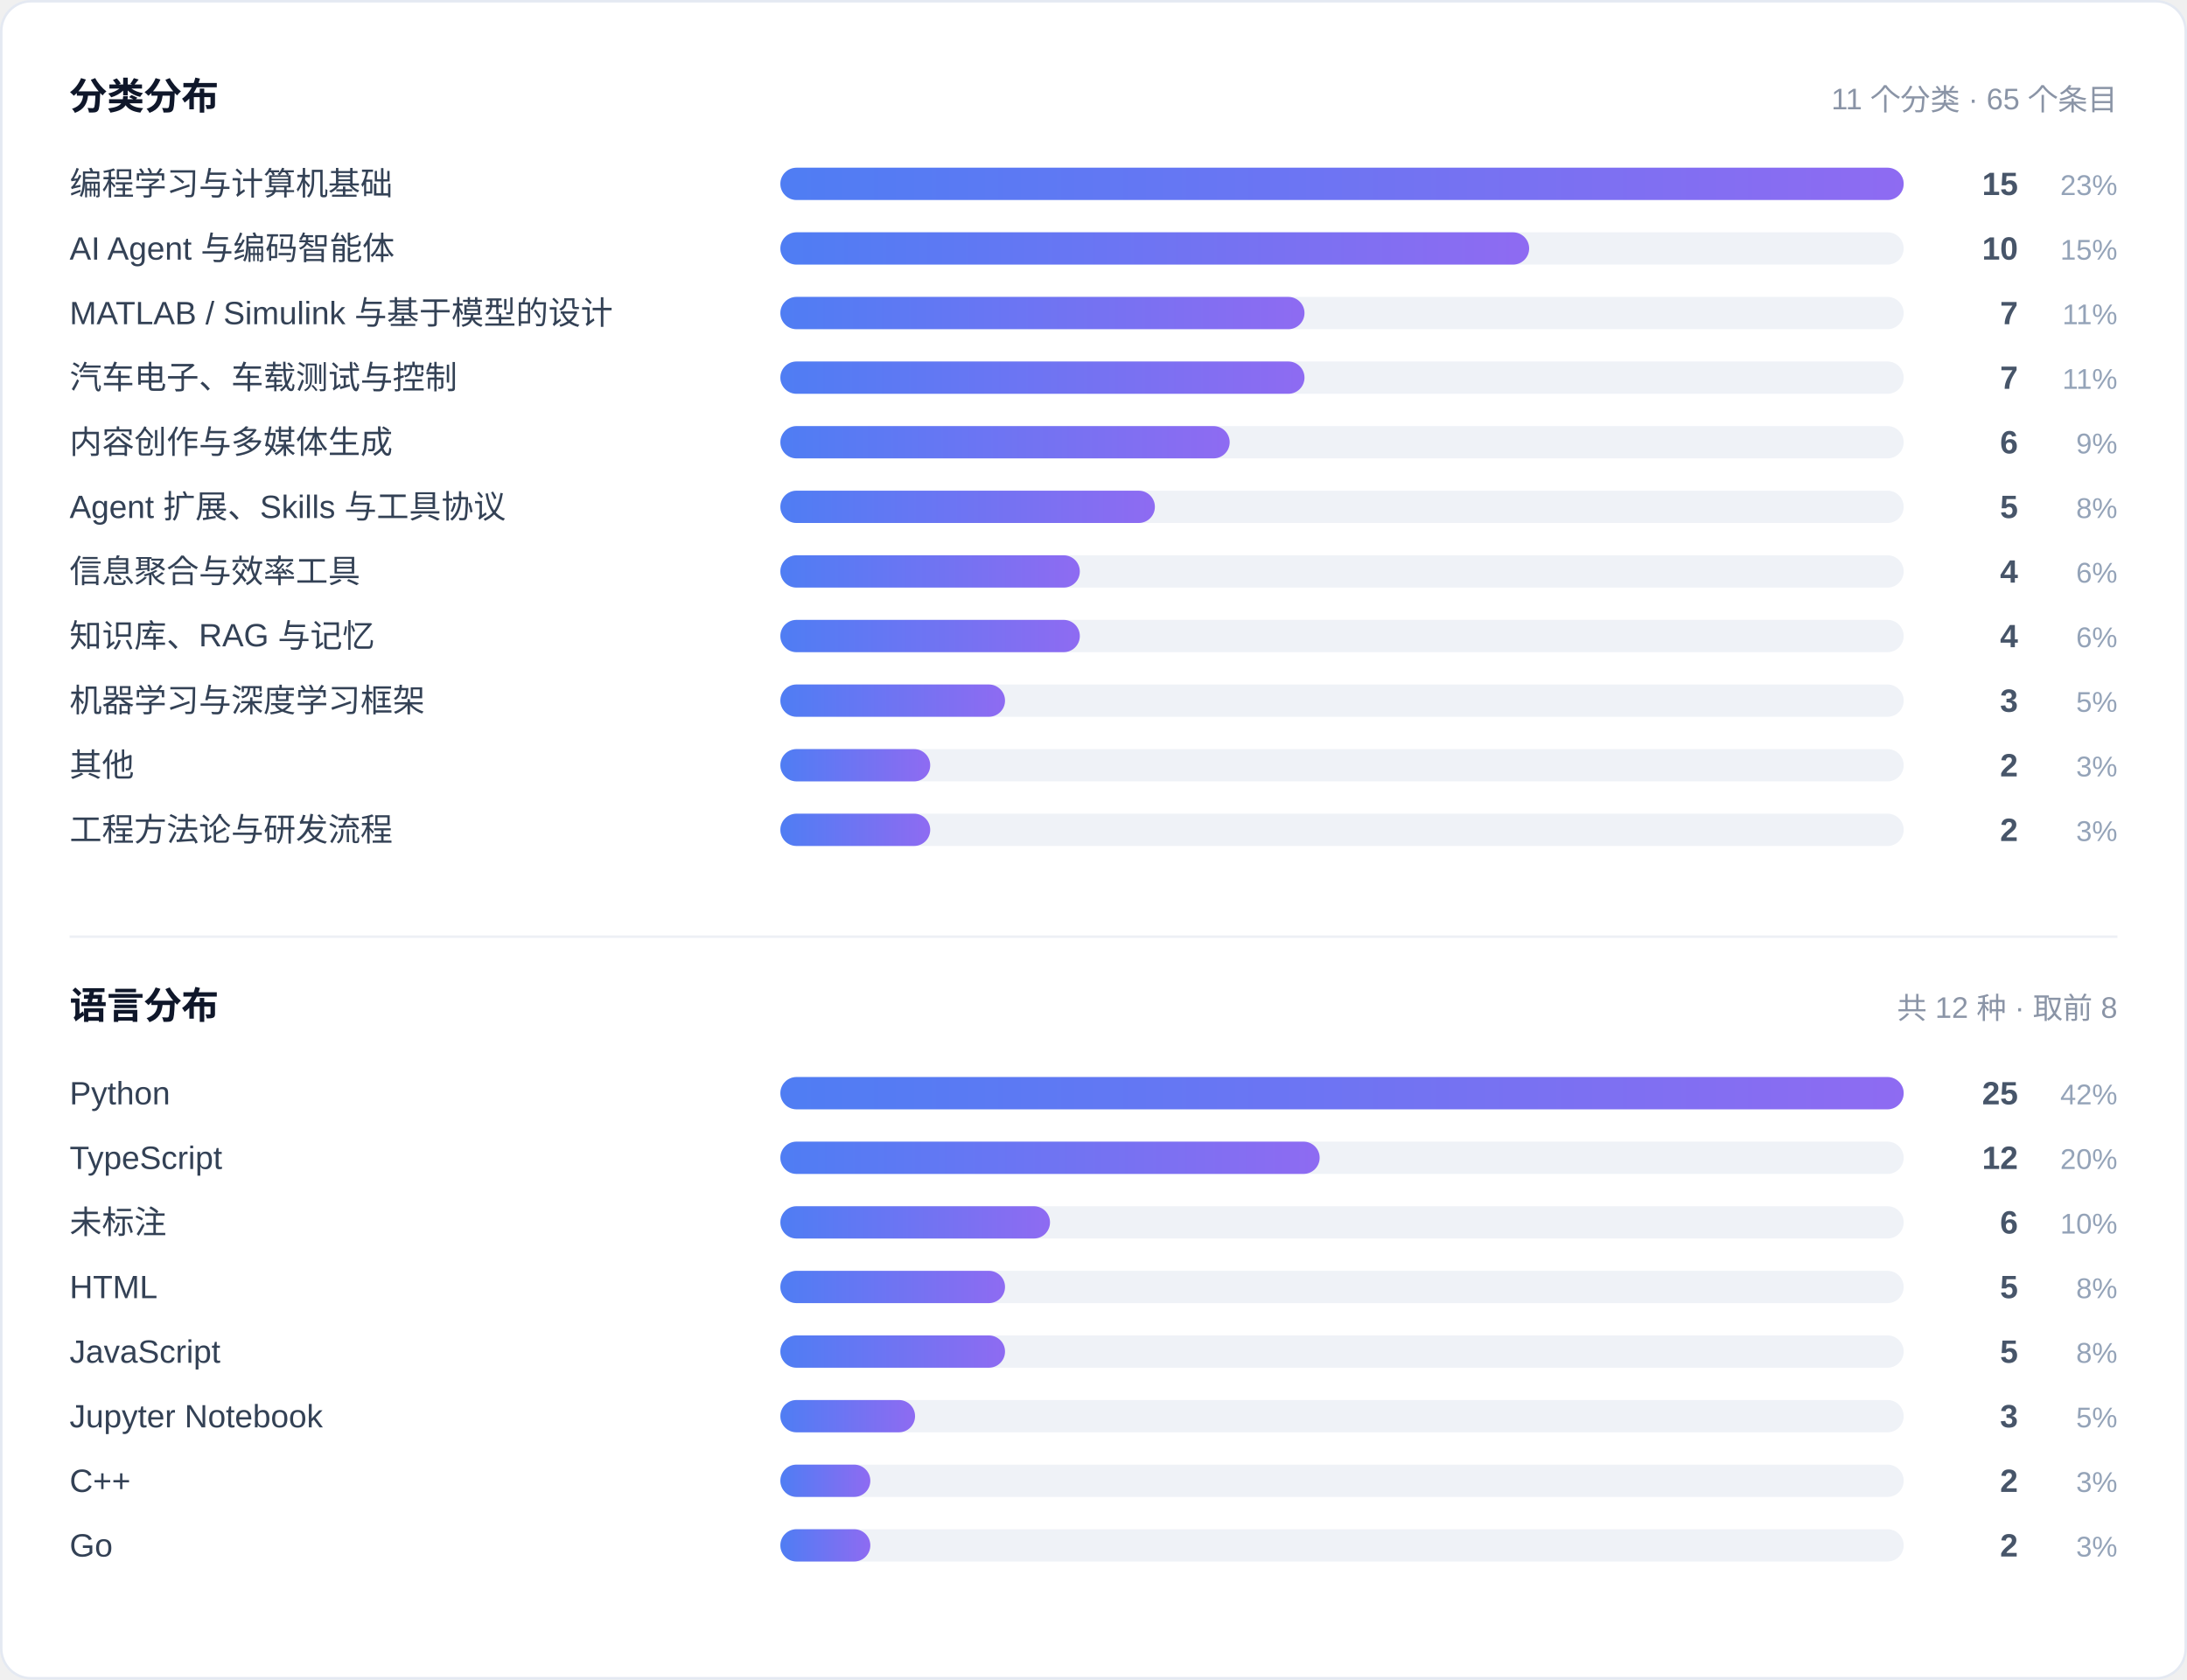
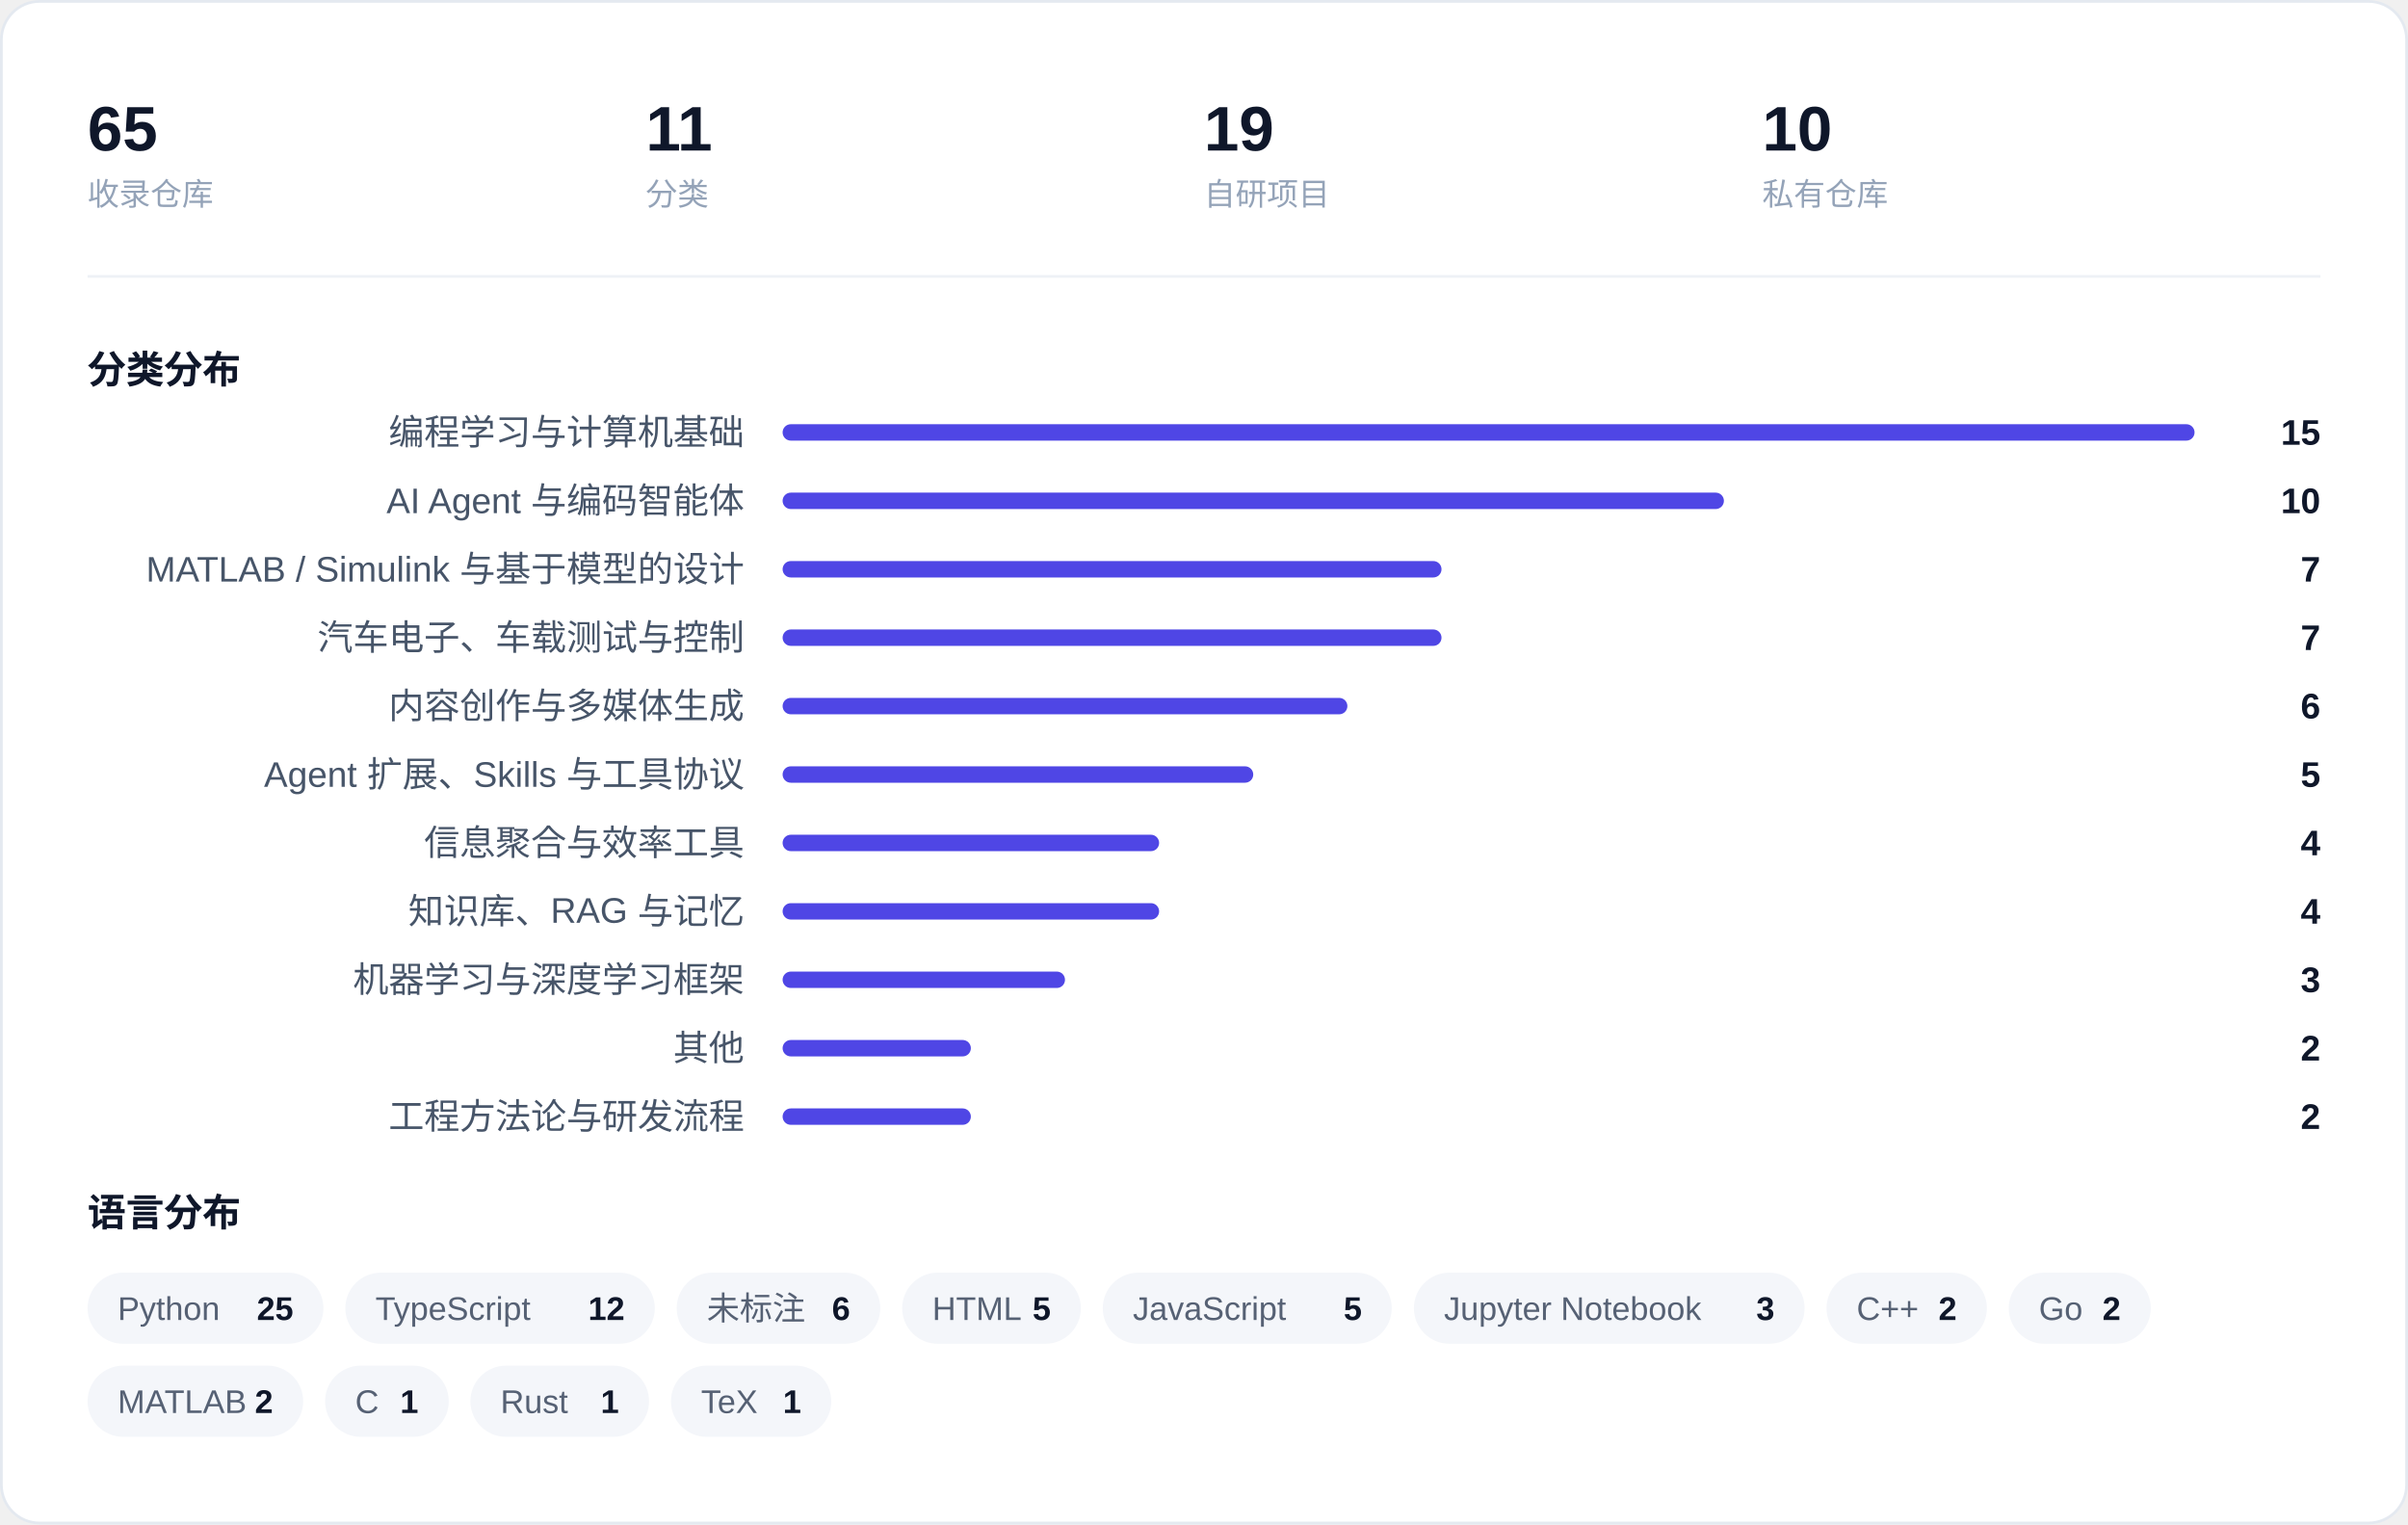
- <svg xmlns="http://www.w3.org/2000/svg" width="880" height="676" viewBox="0 0 880 676" role="img" aria-label="分类分布 与 语言分布">
-   <defs>
-     <linearGradient id="bar" x1="0" y1="0" x2="1" y2="0">
-       <stop offset="0%" stop-color="#4F7DF3" />
-       <stop offset="100%" stop-color="#8E6BF2" />
-     </linearGradient>
-   </defs>
-   <rect x="0.5" y="0.5" width="879" height="675" rx="12" fill="#FFFFFF" stroke="#E4E9F2" />
-   <text x="28" y="44" font-family="-apple-system, BlinkMacSystemFont, 'Segoe UI', 'PingFang SC', 'Hiragino Sans GB', 'Microsoft YaHei', 'Helvetica Neue', Arial, sans-serif" font-size="15" font-weight="600" fill="#0F172A">分类分布</text>
-   <text x="852" y="44" text-anchor="end" font-family="-apple-system, BlinkMacSystemFont, 'Segoe UI', 'PingFang SC', 'Hiragino Sans GB', 'Microsoft YaHei', 'Helvetica Neue', Arial, sans-serif" font-size="12" fill="#8A94A6">11 个分类 · 65 个条目</text>
-   <text x="28" y="78.5" font-family="-apple-system, BlinkMacSystemFont, 'Segoe UI', 'PingFang SC', 'Hiragino Sans GB', 'Microsoft YaHei', 'Helvetica Neue', Arial, sans-serif" font-size="13" fill="#334155">编程学习与计算机基础</text>
-   <rect x="314" y="67.5" width="452" height="13" rx="6.5" fill="#EFF2F7" />
-   <rect x="314" y="67.5" width="452.0" height="13" rx="6.5" fill="url(#bar)" />
-   <text x="812" y="78.5" text-anchor="end" font-family="-apple-system, BlinkMacSystemFont, 'Segoe UI', 'PingFang SC', 'Hiragino Sans GB', 'Microsoft YaHei', 'Helvetica Neue', Arial, sans-serif" font-size="13" font-weight="600" fill="#475569">15</text>
-   <text x="852" y="78.5" text-anchor="end" font-family="-apple-system, BlinkMacSystemFont, 'Segoe UI', 'PingFang SC', 'Hiragino Sans GB', 'Microsoft YaHei', 'Helvetica Neue', Arial, sans-serif" font-size="11.5" fill="#94A3B8">23%</text>
-   <text x="28" y="104.5" font-family="-apple-system, BlinkMacSystemFont, 'Segoe UI', 'PingFang SC', 'Hiragino Sans GB', 'Microsoft YaHei', 'Helvetica Neue', Arial, sans-serif" font-size="13" fill="#334155">AI Agent 与编码智能体</text>
-   <rect x="314" y="93.5" width="452" height="13" rx="6.5" fill="#EFF2F7" />
-   <rect x="314" y="93.5" width="301.3" height="13" rx="6.5" fill="url(#bar)" />
-   <text x="812" y="104.5" text-anchor="end" font-family="-apple-system, BlinkMacSystemFont, 'Segoe UI', 'PingFang SC', 'Hiragino Sans GB', 'Microsoft YaHei', 'Helvetica Neue', Arial, sans-serif" font-size="13" font-weight="600" fill="#475569">10</text>
-   <text x="852" y="104.5" text-anchor="end" font-family="-apple-system, BlinkMacSystemFont, 'Segoe UI', 'PingFang SC', 'Hiragino Sans GB', 'Microsoft YaHei', 'Helvetica Neue', Arial, sans-serif" font-size="11.5" fill="#94A3B8">15%</text>
-   <text x="28" y="130.5" font-family="-apple-system, BlinkMacSystemFont, 'Segoe UI', 'PingFang SC', 'Hiragino Sans GB', 'Microsoft YaHei', 'Helvetica Neue', Arial, sans-serif" font-size="13" fill="#334155">MATLAB / Simulink 与基于模型的设计</text>
-   <rect x="314" y="119.5" width="452" height="13" rx="6.5" fill="#EFF2F7" />
-   <rect x="314" y="119.5" width="210.9" height="13" rx="6.5" fill="url(#bar)" />
-   <text x="812" y="130.5" text-anchor="end" font-family="-apple-system, BlinkMacSystemFont, 'Segoe UI', 'PingFang SC', 'Hiragino Sans GB', 'Microsoft YaHei', 'Helvetica Neue', Arial, sans-serif" font-size="13" font-weight="600" fill="#475569">7</text>
-   <text x="852" y="130.5" text-anchor="end" font-family="-apple-system, BlinkMacSystemFont, 'Segoe UI', 'PingFang SC', 'Hiragino Sans GB', 'Microsoft YaHei', 'Helvetica Neue', Arial, sans-serif" font-size="11.5" fill="#94A3B8">11%</text>
-   <text x="28" y="156.5" font-family="-apple-system, BlinkMacSystemFont, 'Segoe UI', 'PingFang SC', 'Hiragino Sans GB', 'Microsoft YaHei', 'Helvetica Neue', Arial, sans-serif" font-size="13" fill="#334155">汽车电子、车载测试与控制</text>
-   <rect x="314" y="145.5" width="452" height="13" rx="6.5" fill="#EFF2F7" />
-   <rect x="314" y="145.5" width="210.9" height="13" rx="6.5" fill="url(#bar)" />
-   <text x="812" y="156.5" text-anchor="end" font-family="-apple-system, BlinkMacSystemFont, 'Segoe UI', 'PingFang SC', 'Hiragino Sans GB', 'Microsoft YaHei', 'Helvetica Neue', Arial, sans-serif" font-size="13" font-weight="600" fill="#475569">7</text>
-   <text x="852" y="156.5" text-anchor="end" font-family="-apple-system, BlinkMacSystemFont, 'Segoe UI', 'PingFang SC', 'Hiragino Sans GB', 'Microsoft YaHei', 'Helvetica Neue', Arial, sans-serif" font-size="11.5" fill="#94A3B8">11%</text>
-   <text x="28" y="182.5" font-family="-apple-system, BlinkMacSystemFont, 'Segoe UI', 'PingFang SC', 'Hiragino Sans GB', 'Microsoft YaHei', 'Helvetica Neue', Arial, sans-serif" font-size="13" fill="#334155">内容创作与多媒体生成</text>
-   <rect x="314" y="171.5" width="452" height="13" rx="6.5" fill="#EFF2F7" />
-   <rect x="314" y="171.5" width="180.8" height="13" rx="6.5" fill="url(#bar)" />
-   <text x="812" y="182.5" text-anchor="end" font-family="-apple-system, BlinkMacSystemFont, 'Segoe UI', 'PingFang SC', 'Hiragino Sans GB', 'Microsoft YaHei', 'Helvetica Neue', Arial, sans-serif" font-size="13" font-weight="600" fill="#475569">6</text>
-   <text x="852" y="182.5" text-anchor="end" font-family="-apple-system, BlinkMacSystemFont, 'Segoe UI', 'PingFang SC', 'Hiragino Sans GB', 'Microsoft YaHei', 'Helvetica Neue', Arial, sans-serif" font-size="11.5" fill="#94A3B8">9%</text>
-   <text x="28" y="208.5" font-family="-apple-system, BlinkMacSystemFont, 'Segoe UI', 'PingFang SC', 'Hiragino Sans GB', 'Microsoft YaHei', 'Helvetica Neue', Arial, sans-serif" font-size="13" fill="#334155">Agent 扩展、Skills 与工具协议</text>
-   <rect x="314" y="197.5" width="452" height="13" rx="6.5" fill="#EFF2F7" />
-   <rect x="314" y="197.5" width="150.7" height="13" rx="6.5" fill="url(#bar)" />
-   <text x="812" y="208.5" text-anchor="end" font-family="-apple-system, BlinkMacSystemFont, 'Segoe UI', 'PingFang SC', 'Hiragino Sans GB', 'Microsoft YaHei', 'Helvetica Neue', Arial, sans-serif" font-size="13" font-weight="600" fill="#475569">5</text>
-   <text x="852" y="208.5" text-anchor="end" font-family="-apple-system, BlinkMacSystemFont, 'Segoe UI', 'PingFang SC', 'Hiragino Sans GB', 'Microsoft YaHei', 'Helvetica Neue', Arial, sans-serif" font-size="11.5" fill="#94A3B8">8%</text>
-   <text x="28" y="234.5" font-family="-apple-system, BlinkMacSystemFont, 'Segoe UI', 'PingFang SC', 'Hiragino Sans GB', 'Microsoft YaHei', 'Helvetica Neue', Arial, sans-serif" font-size="13" fill="#334155">信息聚合与效率工具</text>
-   <rect x="314" y="223.5" width="452" height="13" rx="6.5" fill="#EFF2F7" />
-   <rect x="314" y="223.5" width="120.5" height="13" rx="6.5" fill="url(#bar)" />
-   <text x="812" y="234.5" text-anchor="end" font-family="-apple-system, BlinkMacSystemFont, 'Segoe UI', 'PingFang SC', 'Hiragino Sans GB', 'Microsoft YaHei', 'Helvetica Neue', Arial, sans-serif" font-size="13" font-weight="600" fill="#475569">4</text>
-   <text x="852" y="234.5" text-anchor="end" font-family="-apple-system, BlinkMacSystemFont, 'Segoe UI', 'PingFang SC', 'Hiragino Sans GB', 'Microsoft YaHei', 'Helvetica Neue', Arial, sans-serif" font-size="11.5" fill="#94A3B8">6%</text>
-   <text x="28" y="260.5" font-family="-apple-system, BlinkMacSystemFont, 'Segoe UI', 'PingFang SC', 'Hiragino Sans GB', 'Microsoft YaHei', 'Helvetica Neue', Arial, sans-serif" font-size="13" fill="#334155">知识库、RAG 与记忆</text>
-   <rect x="314" y="249.5" width="452" height="13" rx="6.5" fill="#EFF2F7" />
-   <rect x="314" y="249.5" width="120.5" height="13" rx="6.5" fill="url(#bar)" />
-   <text x="812" y="260.5" text-anchor="end" font-family="-apple-system, BlinkMacSystemFont, 'Segoe UI', 'PingFang SC', 'Hiragino Sans GB', 'Microsoft YaHei', 'Helvetica Neue', Arial, sans-serif" font-size="13" font-weight="600" fill="#475569">4</text>
-   <text x="852" y="260.5" text-anchor="end" font-family="-apple-system, BlinkMacSystemFont, 'Segoe UI', 'PingFang SC', 'Hiragino Sans GB', 'Microsoft YaHei', 'Helvetica Neue', Arial, sans-serif" font-size="11.5" fill="#94A3B8">6%</text>
-   <text x="28" y="286.5" font-family="-apple-system, BlinkMacSystemFont, 'Segoe UI', 'PingFang SC', 'Hiragino Sans GB', 'Microsoft YaHei', 'Helvetica Neue', Arial, sans-serif" font-size="13" fill="#334155">机器学习与深度学习框架</text>
-   <rect x="314" y="275.5" width="452" height="13" rx="6.5" fill="#EFF2F7" />
-   <rect x="314" y="275.5" width="90.4" height="13" rx="6.5" fill="url(#bar)" />
-   <text x="812" y="286.5" text-anchor="end" font-family="-apple-system, BlinkMacSystemFont, 'Segoe UI', 'PingFang SC', 'Hiragino Sans GB', 'Microsoft YaHei', 'Helvetica Neue', Arial, sans-serif" font-size="13" font-weight="600" fill="#475569">3</text>
-   <text x="852" y="286.5" text-anchor="end" font-family="-apple-system, BlinkMacSystemFont, 'Segoe UI', 'PingFang SC', 'Hiragino Sans GB', 'Microsoft YaHei', 'Helvetica Neue', Arial, sans-serif" font-size="11.5" fill="#94A3B8">5%</text>
-   <text x="28" y="312.5" font-family="-apple-system, BlinkMacSystemFont, 'Segoe UI', 'PingFang SC', 'Hiragino Sans GB', 'Microsoft YaHei', 'Helvetica Neue', Arial, sans-serif" font-size="13" fill="#334155">其他</text>
-   <rect x="314" y="301.5" width="452" height="13" rx="6.5" fill="#EFF2F7" />
-   <rect x="314" y="301.5" width="60.3" height="13" rx="6.5" fill="url(#bar)" />
-   <text x="812" y="312.5" text-anchor="end" font-family="-apple-system, BlinkMacSystemFont, 'Segoe UI', 'PingFang SC', 'Hiragino Sans GB', 'Microsoft YaHei', 'Helvetica Neue', Arial, sans-serif" font-size="13" font-weight="600" fill="#475569">2</text>
-   <text x="852" y="312.5" text-anchor="end" font-family="-apple-system, BlinkMacSystemFont, 'Segoe UI', 'PingFang SC', 'Hiragino Sans GB', 'Microsoft YaHei', 'Helvetica Neue', Arial, sans-serif" font-size="11.5" fill="#94A3B8">3%</text>
-   <text x="28" y="338.5" font-family="-apple-system, BlinkMacSystemFont, 'Segoe UI', 'PingFang SC', 'Hiragino Sans GB', 'Microsoft YaHei', 'Helvetica Neue', Arial, sans-serif" font-size="13" fill="#334155">工程方法论与研发流程</text>
-   <rect x="314" y="327.5" width="452" height="13" rx="6.5" fill="#EFF2F7" />
-   <rect x="314" y="327.5" width="60.3" height="13" rx="6.5" fill="url(#bar)" />
-   <text x="812" y="338.5" text-anchor="end" font-family="-apple-system, BlinkMacSystemFont, 'Segoe UI', 'PingFang SC', 'Hiragino Sans GB', 'Microsoft YaHei', 'Helvetica Neue', Arial, sans-serif" font-size="13" font-weight="600" fill="#475569">2</text>
-   <text x="852" y="338.5" text-anchor="end" font-family="-apple-system, BlinkMacSystemFont, 'Segoe UI', 'PingFang SC', 'Hiragino Sans GB', 'Microsoft YaHei', 'Helvetica Neue', Arial, sans-serif" font-size="11.5" fill="#94A3B8">3%</text>
-   <line x1="28" y1="377.0" x2="852" y2="377.0" stroke="#EDF0F5" />
-   <text x="28" y="410" font-family="-apple-system, BlinkMacSystemFont, 'Segoe UI', 'PingFang SC', 'Hiragino Sans GB', 'Microsoft YaHei', 'Helvetica Neue', Arial, sans-serif" font-size="15" font-weight="600" fill="#0F172A">语言分布</text>
-   <text x="852" y="410" text-anchor="end" font-family="-apple-system, BlinkMacSystemFont, 'Segoe UI', 'PingFang SC', 'Hiragino Sans GB', 'Microsoft YaHei', 'Helvetica Neue', Arial, sans-serif" font-size="12" fill="#8A94A6">共 12 种 · 取前 8</text>
-   <text x="28" y="444.5" font-family="-apple-system, BlinkMacSystemFont, 'Segoe UI', 'PingFang SC', 'Hiragino Sans GB', 'Microsoft YaHei', 'Helvetica Neue', Arial, sans-serif" font-size="13" fill="#334155">Python</text>
-   <rect x="314" y="433.5" width="452" height="13" rx="6.5" fill="#EFF2F7" />
-   <rect x="314" y="433.5" width="452.0" height="13" rx="6.5" fill="url(#bar)" />
-   <text x="812" y="444.5" text-anchor="end" font-family="-apple-system, BlinkMacSystemFont, 'Segoe UI', 'PingFang SC', 'Hiragino Sans GB', 'Microsoft YaHei', 'Helvetica Neue', Arial, sans-serif" font-size="13" font-weight="600" fill="#475569">25</text>
-   <text x="852" y="444.5" text-anchor="end" font-family="-apple-system, BlinkMacSystemFont, 'Segoe UI', 'PingFang SC', 'Hiragino Sans GB', 'Microsoft YaHei', 'Helvetica Neue', Arial, sans-serif" font-size="11.5" fill="#94A3B8">42%</text>
-   <text x="28" y="470.5" font-family="-apple-system, BlinkMacSystemFont, 'Segoe UI', 'PingFang SC', 'Hiragino Sans GB', 'Microsoft YaHei', 'Helvetica Neue', Arial, sans-serif" font-size="13" fill="#334155">TypeScript</text>
-   <rect x="314" y="459.5" width="452" height="13" rx="6.5" fill="#EFF2F7" />
-   <rect x="314" y="459.5" width="217.0" height="13" rx="6.5" fill="url(#bar)" />
-   <text x="812" y="470.5" text-anchor="end" font-family="-apple-system, BlinkMacSystemFont, 'Segoe UI', 'PingFang SC', 'Hiragino Sans GB', 'Microsoft YaHei', 'Helvetica Neue', Arial, sans-serif" font-size="13" font-weight="600" fill="#475569">12</text>
-   <text x="852" y="470.5" text-anchor="end" font-family="-apple-system, BlinkMacSystemFont, 'Segoe UI', 'PingFang SC', 'Hiragino Sans GB', 'Microsoft YaHei', 'Helvetica Neue', Arial, sans-serif" font-size="11.5" fill="#94A3B8">20%</text>
-   <text x="28" y="496.5" font-family="-apple-system, BlinkMacSystemFont, 'Segoe UI', 'PingFang SC', 'Hiragino Sans GB', 'Microsoft YaHei', 'Helvetica Neue', Arial, sans-serif" font-size="13" fill="#334155">未标注</text>
-   <rect x="314" y="485.5" width="452" height="13" rx="6.5" fill="#EFF2F7" />
-   <rect x="314" y="485.5" width="108.5" height="13" rx="6.5" fill="url(#bar)" />
-   <text x="812" y="496.5" text-anchor="end" font-family="-apple-system, BlinkMacSystemFont, 'Segoe UI', 'PingFang SC', 'Hiragino Sans GB', 'Microsoft YaHei', 'Helvetica Neue', Arial, sans-serif" font-size="13" font-weight="600" fill="#475569">6</text>
-   <text x="852" y="496.5" text-anchor="end" font-family="-apple-system, BlinkMacSystemFont, 'Segoe UI', 'PingFang SC', 'Hiragino Sans GB', 'Microsoft YaHei', 'Helvetica Neue', Arial, sans-serif" font-size="11.5" fill="#94A3B8">10%</text>
-   <text x="28" y="522.5" font-family="-apple-system, BlinkMacSystemFont, 'Segoe UI', 'PingFang SC', 'Hiragino Sans GB', 'Microsoft YaHei', 'Helvetica Neue', Arial, sans-serif" font-size="13" fill="#334155">HTML</text>
-   <rect x="314" y="511.5" width="452" height="13" rx="6.5" fill="#EFF2F7" />
-   <rect x="314" y="511.5" width="90.4" height="13" rx="6.5" fill="url(#bar)" />
-   <text x="812" y="522.5" text-anchor="end" font-family="-apple-system, BlinkMacSystemFont, 'Segoe UI', 'PingFang SC', 'Hiragino Sans GB', 'Microsoft YaHei', 'Helvetica Neue', Arial, sans-serif" font-size="13" font-weight="600" fill="#475569">5</text>
-   <text x="852" y="522.5" text-anchor="end" font-family="-apple-system, BlinkMacSystemFont, 'Segoe UI', 'PingFang SC', 'Hiragino Sans GB', 'Microsoft YaHei', 'Helvetica Neue', Arial, sans-serif" font-size="11.5" fill="#94A3B8">8%</text>
-   <text x="28" y="548.5" font-family="-apple-system, BlinkMacSystemFont, 'Segoe UI', 'PingFang SC', 'Hiragino Sans GB', 'Microsoft YaHei', 'Helvetica Neue', Arial, sans-serif" font-size="13" fill="#334155">JavaScript</text>
-   <rect x="314" y="537.5" width="452" height="13" rx="6.5" fill="#EFF2F7" />
-   <rect x="314" y="537.5" width="90.4" height="13" rx="6.5" fill="url(#bar)" />
-   <text x="812" y="548.5" text-anchor="end" font-family="-apple-system, BlinkMacSystemFont, 'Segoe UI', 'PingFang SC', 'Hiragino Sans GB', 'Microsoft YaHei', 'Helvetica Neue', Arial, sans-serif" font-size="13" font-weight="600" fill="#475569">5</text>
-   <text x="852" y="548.5" text-anchor="end" font-family="-apple-system, BlinkMacSystemFont, 'Segoe UI', 'PingFang SC', 'Hiragino Sans GB', 'Microsoft YaHei', 'Helvetica Neue', Arial, sans-serif" font-size="11.5" fill="#94A3B8">8%</text>
-   <text x="28" y="574.5" font-family="-apple-system, BlinkMacSystemFont, 'Segoe UI', 'PingFang SC', 'Hiragino Sans GB', 'Microsoft YaHei', 'Helvetica Neue', Arial, sans-serif" font-size="13" fill="#334155">Jupyter Notebook</text>
-   <rect x="314" y="563.5" width="452" height="13" rx="6.5" fill="#EFF2F7" />
-   <rect x="314" y="563.5" width="54.2" height="13" rx="6.5" fill="url(#bar)" />
-   <text x="812" y="574.5" text-anchor="end" font-family="-apple-system, BlinkMacSystemFont, 'Segoe UI', 'PingFang SC', 'Hiragino Sans GB', 'Microsoft YaHei', 'Helvetica Neue', Arial, sans-serif" font-size="13" font-weight="600" fill="#475569">3</text>
-   <text x="852" y="574.5" text-anchor="end" font-family="-apple-system, BlinkMacSystemFont, 'Segoe UI', 'PingFang SC', 'Hiragino Sans GB', 'Microsoft YaHei', 'Helvetica Neue', Arial, sans-serif" font-size="11.5" fill="#94A3B8">5%</text>
-   <text x="28" y="600.5" font-family="-apple-system, BlinkMacSystemFont, 'Segoe UI', 'PingFang SC', 'Hiragino Sans GB', 'Microsoft YaHei', 'Helvetica Neue', Arial, sans-serif" font-size="13" fill="#334155">C++</text>
-   <rect x="314" y="589.5" width="452" height="13" rx="6.5" fill="#EFF2F7" />
-   <rect x="314" y="589.5" width="36.2" height="13" rx="6.5" fill="url(#bar)" />
-   <text x="812" y="600.5" text-anchor="end" font-family="-apple-system, BlinkMacSystemFont, 'Segoe UI', 'PingFang SC', 'Hiragino Sans GB', 'Microsoft YaHei', 'Helvetica Neue', Arial, sans-serif" font-size="13" font-weight="600" fill="#475569">2</text>
-   <text x="852" y="600.5" text-anchor="end" font-family="-apple-system, BlinkMacSystemFont, 'Segoe UI', 'PingFang SC', 'Hiragino Sans GB', 'Microsoft YaHei', 'Helvetica Neue', Arial, sans-serif" font-size="11.5" fill="#94A3B8">3%</text>
-   <text x="28" y="626.5" font-family="-apple-system, BlinkMacSystemFont, 'Segoe UI', 'PingFang SC', 'Hiragino Sans GB', 'Microsoft YaHei', 'Helvetica Neue', Arial, sans-serif" font-size="13" fill="#334155">Go</text>
-   <rect x="314" y="615.5" width="452" height="13" rx="6.5" fill="#EFF2F7" />
-   <rect x="314" y="615.5" width="36.2" height="13" rx="6.5" fill="url(#bar)" />
-   <text x="812" y="626.5" text-anchor="end" font-family="-apple-system, BlinkMacSystemFont, 'Segoe UI', 'PingFang SC', 'Hiragino Sans GB', 'Microsoft YaHei', 'Helvetica Neue', Arial, sans-serif" font-size="13" font-weight="600" fill="#475569">2</text>
-   <text x="852" y="626.5" text-anchor="end" font-family="-apple-system, BlinkMacSystemFont, 'Segoe UI', 'PingFang SC', 'Hiragino Sans GB', 'Microsoft YaHei', 'Helvetica Neue', Arial, sans-serif" font-size="11.5" fill="#94A3B8">3%</text>
+ <svg xmlns="http://www.w3.org/2000/svg" width="880" height="557" viewBox="0 0 880 557" role="img" aria-label="收藏概览：指标、分类分布与语言分布">
+   <rect x="0.5" y="0.5" width="879" height="556" rx="14" fill="#FFFFFF" stroke="#E4E9F0" />
+   <text x="32.0" y="55.0" font-family="-apple-system, BlinkMacSystemFont, 'Segoe UI', 'PingFang SC', 'Hiragino Sans GB', 'Microsoft YaHei', 'Helvetica Neue', Arial, sans-serif" font-size="23" fill="#0F172A" font-weight="600">65</text>
+   <text x="32.0" y="75.0" font-family="-apple-system, BlinkMacSystemFont, 'Segoe UI', 'PingFang SC', 'Hiragino Sans GB', 'Microsoft YaHei', 'Helvetica Neue', Arial, sans-serif" font-size="11.5" fill="#94A3B8">收录仓库</text>
+   <text x="236.0" y="55.0" font-family="-apple-system, BlinkMacSystemFont, 'Segoe UI', 'PingFang SC', 'Hiragino Sans GB', 'Microsoft YaHei', 'Helvetica Neue', Arial, sans-serif" font-size="23" fill="#0F172A" font-weight="600">11</text>
+   <text x="236.0" y="75.0" font-family="-apple-system, BlinkMacSystemFont, 'Segoe UI', 'PingFang SC', 'Hiragino Sans GB', 'Microsoft YaHei', 'Helvetica Neue', Arial, sans-serif" font-size="11.5" fill="#94A3B8">分类</text>
+   <text x="440.0" y="55.0" font-family="-apple-system, BlinkMacSystemFont, 'Segoe UI', 'PingFang SC', 'Hiragino Sans GB', 'Microsoft YaHei', 'Helvetica Neue', Arial, sans-serif" font-size="23" fill="#0F172A" font-weight="600">19</text>
+   <text x="440.0" y="75.0" font-family="-apple-system, BlinkMacSystemFont, 'Segoe UI', 'PingFang SC', 'Hiragino Sans GB', 'Microsoft YaHei', 'Helvetica Neue', Arial, sans-serif" font-size="11.5" fill="#94A3B8">自研项目</text>
+   <text x="644.0" y="55.0" font-family="-apple-system, BlinkMacSystemFont, 'Segoe UI', 'PingFang SC', 'Hiragino Sans GB', 'Microsoft YaHei', 'Helvetica Neue', Arial, sans-serif" font-size="23" fill="#0F172A" font-weight="600">10</text>
+   <text x="644.0" y="75.0" font-family="-apple-system, BlinkMacSystemFont, 'Segoe UI', 'PingFang SC', 'Hiragino Sans GB', 'Microsoft YaHei', 'Helvetica Neue', Arial, sans-serif" font-size="11.5" fill="#94A3B8">私有仓库</text>
+   <line x1="32" y1="101.0" x2="848" y2="101.0" stroke="#EEF1F6" />
+   <text x="32.0" y="140.0" font-family="-apple-system, BlinkMacSystemFont, 'Segoe UI', 'PingFang SC', 'Hiragino Sans GB', 'Microsoft YaHei', 'Helvetica Neue', Arial, sans-serif" font-size="14" fill="#0F172A" font-weight="600">分类分布</text>
+   <text x="272.0" y="162.5" font-family="-apple-system, BlinkMacSystemFont, 'Segoe UI', 'PingFang SC', 'Hiragino Sans GB', 'Microsoft YaHei', 'Helvetica Neue', Arial, sans-serif" font-size="13" fill="#475569" text-anchor="end">编程学习与计算机基础</text>
+   <rect x="286.0" y="155.0" width="516.0" height="6" rx="3.0" fill="#4F46E5" />
+   <text x="848.0" y="162.5" font-family="-apple-system, BlinkMacSystemFont, 'Segoe UI', 'PingFang SC', 'Hiragino Sans GB', 'Microsoft YaHei', 'Helvetica Neue', Arial, sans-serif" font-size="13" fill="#0F172A" font-weight="600" text-anchor="end">15</text>
+   <text x="272.0" y="187.5" font-family="-apple-system, BlinkMacSystemFont, 'Segoe UI', 'PingFang SC', 'Hiragino Sans GB', 'Microsoft YaHei', 'Helvetica Neue', Arial, sans-serif" font-size="13" fill="#475569" text-anchor="end">AI Agent 与编码智能体</text>
+   <rect x="286.0" y="180.0" width="344.0" height="6" rx="3.0" fill="#4F46E5" />
+   <text x="848.0" y="187.5" font-family="-apple-system, BlinkMacSystemFont, 'Segoe UI', 'PingFang SC', 'Hiragino Sans GB', 'Microsoft YaHei', 'Helvetica Neue', Arial, sans-serif" font-size="13" fill="#0F172A" font-weight="600" text-anchor="end">10</text>
+   <text x="272.0" y="212.5" font-family="-apple-system, BlinkMacSystemFont, 'Segoe UI', 'PingFang SC', 'Hiragino Sans GB', 'Microsoft YaHei', 'Helvetica Neue', Arial, sans-serif" font-size="13" fill="#475569" text-anchor="end">MATLAB / Simulink 与基于模型的设计</text>
+   <rect x="286.0" y="205.0" width="240.8" height="6" rx="3.0" fill="#4F46E5" />
+   <text x="848.0" y="212.5" font-family="-apple-system, BlinkMacSystemFont, 'Segoe UI', 'PingFang SC', 'Hiragino Sans GB', 'Microsoft YaHei', 'Helvetica Neue', Arial, sans-serif" font-size="13" fill="#0F172A" font-weight="600" text-anchor="end">7</text>
+   <text x="272.0" y="237.5" font-family="-apple-system, BlinkMacSystemFont, 'Segoe UI', 'PingFang SC', 'Hiragino Sans GB', 'Microsoft YaHei', 'Helvetica Neue', Arial, sans-serif" font-size="13" fill="#475569" text-anchor="end">汽车电子、车载测试与控制</text>
+   <rect x="286.0" y="230.0" width="240.8" height="6" rx="3.0" fill="#4F46E5" />
+   <text x="848.0" y="237.5" font-family="-apple-system, BlinkMacSystemFont, 'Segoe UI', 'PingFang SC', 'Hiragino Sans GB', 'Microsoft YaHei', 'Helvetica Neue', Arial, sans-serif" font-size="13" fill="#0F172A" font-weight="600" text-anchor="end">7</text>
+   <text x="272.0" y="262.5" font-family="-apple-system, BlinkMacSystemFont, 'Segoe UI', 'PingFang SC', 'Hiragino Sans GB', 'Microsoft YaHei', 'Helvetica Neue', Arial, sans-serif" font-size="13" fill="#475569" text-anchor="end">内容创作与多媒体生成</text>
+   <rect x="286.0" y="255.0" width="206.4" height="6" rx="3.0" fill="#4F46E5" />
+   <text x="848.0" y="262.5" font-family="-apple-system, BlinkMacSystemFont, 'Segoe UI', 'PingFang SC', 'Hiragino Sans GB', 'Microsoft YaHei', 'Helvetica Neue', Arial, sans-serif" font-size="13" fill="#0F172A" font-weight="600" text-anchor="end">6</text>
+   <text x="272.0" y="287.5" font-family="-apple-system, BlinkMacSystemFont, 'Segoe UI', 'PingFang SC', 'Hiragino Sans GB', 'Microsoft YaHei', 'Helvetica Neue', Arial, sans-serif" font-size="13" fill="#475569" text-anchor="end">Agent 扩展、Skills 与工具协议</text>
+   <rect x="286.0" y="280.0" width="172.0" height="6" rx="3.0" fill="#4F46E5" />
+   <text x="848.0" y="287.5" font-family="-apple-system, BlinkMacSystemFont, 'Segoe UI', 'PingFang SC', 'Hiragino Sans GB', 'Microsoft YaHei', 'Helvetica Neue', Arial, sans-serif" font-size="13" fill="#0F172A" font-weight="600" text-anchor="end">5</text>
+   <text x="272.0" y="312.5" font-family="-apple-system, BlinkMacSystemFont, 'Segoe UI', 'PingFang SC', 'Hiragino Sans GB', 'Microsoft YaHei', 'Helvetica Neue', Arial, sans-serif" font-size="13" fill="#475569" text-anchor="end">信息聚合与效率工具</text>
+   <rect x="286.0" y="305.0" width="137.6" height="6" rx="3.0" fill="#4F46E5" />
+   <text x="848.0" y="312.5" font-family="-apple-system, BlinkMacSystemFont, 'Segoe UI', 'PingFang SC', 'Hiragino Sans GB', 'Microsoft YaHei', 'Helvetica Neue', Arial, sans-serif" font-size="13" fill="#0F172A" font-weight="600" text-anchor="end">4</text>
+   <text x="272.0" y="337.5" font-family="-apple-system, BlinkMacSystemFont, 'Segoe UI', 'PingFang SC', 'Hiragino Sans GB', 'Microsoft YaHei', 'Helvetica Neue', Arial, sans-serif" font-size="13" fill="#475569" text-anchor="end">知识库、RAG 与记忆</text>
+   <rect x="286.0" y="330.0" width="137.6" height="6" rx="3.0" fill="#4F46E5" />
+   <text x="848.0" y="337.5" font-family="-apple-system, BlinkMacSystemFont, 'Segoe UI', 'PingFang SC', 'Hiragino Sans GB', 'Microsoft YaHei', 'Helvetica Neue', Arial, sans-serif" font-size="13" fill="#0F172A" font-weight="600" text-anchor="end">4</text>
+   <text x="272.0" y="362.5" font-family="-apple-system, BlinkMacSystemFont, 'Segoe UI', 'PingFang SC', 'Hiragino Sans GB', 'Microsoft YaHei', 'Helvetica Neue', Arial, sans-serif" font-size="13" fill="#475569" text-anchor="end">机器学习与深度学习框架</text>
+   <rect x="286.0" y="355.0" width="103.2" height="6" rx="3.0" fill="#4F46E5" />
+   <text x="848.0" y="362.5" font-family="-apple-system, BlinkMacSystemFont, 'Segoe UI', 'PingFang SC', 'Hiragino Sans GB', 'Microsoft YaHei', 'Helvetica Neue', Arial, sans-serif" font-size="13" fill="#0F172A" font-weight="600" text-anchor="end">3</text>
+   <text x="272.0" y="387.5" font-family="-apple-system, BlinkMacSystemFont, 'Segoe UI', 'PingFang SC', 'Hiragino Sans GB', 'Microsoft YaHei', 'Helvetica Neue', Arial, sans-serif" font-size="13" fill="#475569" text-anchor="end">其他</text>
+   <rect x="286.0" y="380.0" width="68.8" height="6" rx="3.0" fill="#4F46E5" />
+   <text x="848.0" y="387.5" font-family="-apple-system, BlinkMacSystemFont, 'Segoe UI', 'PingFang SC', 'Hiragino Sans GB', 'Microsoft YaHei', 'Helvetica Neue', Arial, sans-serif" font-size="13" fill="#0F172A" font-weight="600" text-anchor="end">2</text>
+   <text x="272.0" y="412.5" font-family="-apple-system, BlinkMacSystemFont, 'Segoe UI', 'PingFang SC', 'Hiragino Sans GB', 'Microsoft YaHei', 'Helvetica Neue', Arial, sans-serif" font-size="13" fill="#475569" text-anchor="end">工程方法论与研发流程</text>
+   <rect x="286.0" y="405.0" width="68.8" height="6" rx="3.0" fill="#4F46E5" />
+   <text x="848.0" y="412.5" font-family="-apple-system, BlinkMacSystemFont, 'Segoe UI', 'PingFang SC', 'Hiragino Sans GB', 'Microsoft YaHei', 'Helvetica Neue', Arial, sans-serif" font-size="13" fill="#0F172A" font-weight="600" text-anchor="end">2</text>
+   <text x="32.0" y="448.0" font-family="-apple-system, BlinkMacSystemFont, 'Segoe UI', 'PingFang SC', 'Hiragino Sans GB', 'Microsoft YaHei', 'Helvetica Neue', Arial, sans-serif" font-size="14" fill="#0F172A" font-weight="600">语言分布</text>
+   <rect x="32.0" y="465.0" width="86.2" height="26" rx="13.0" fill="#F4F6FA" />
+   <text x="43.0" y="482.3" font-family="-apple-system, BlinkMacSystemFont, 'Segoe UI', 'PingFang SC', 'Hiragino Sans GB', 'Microsoft YaHei', 'Helvetica Neue', Arial, sans-serif" font-size="12" fill="#566174">Python</text>
+   <text x="107.2" y="482.3" font-family="-apple-system, BlinkMacSystemFont, 'Segoe UI', 'PingFang SC', 'Hiragino Sans GB', 'Microsoft YaHei', 'Helvetica Neue', Arial, sans-serif" font-size="12" fill="#0F172A" font-weight="600" text-anchor="end">25</text>
+   <rect x="126.2" y="465.0" width="113.1" height="26" rx="13.0" fill="#F4F6FA" />
+   <text x="137.2" y="482.3" font-family="-apple-system, BlinkMacSystemFont, 'Segoe UI', 'PingFang SC', 'Hiragino Sans GB', 'Microsoft YaHei', 'Helvetica Neue', Arial, sans-serif" font-size="12" fill="#566174">TypeScript</text>
+   <text x="228.3" y="482.3" font-family="-apple-system, BlinkMacSystemFont, 'Segoe UI', 'PingFang SC', 'Hiragino Sans GB', 'Microsoft YaHei', 'Helvetica Neue', Arial, sans-serif" font-size="12" fill="#0F172A" font-weight="600" text-anchor="end">12</text>
+   <rect x="247.3" y="465.0" width="74.4" height="26" rx="13.0" fill="#F4F6FA" />
+   <text x="258.3" y="482.3" font-family="-apple-system, BlinkMacSystemFont, 'Segoe UI', 'PingFang SC', 'Hiragino Sans GB', 'Microsoft YaHei', 'Helvetica Neue', Arial, sans-serif" font-size="12" fill="#566174">未标注</text>
+   <text x="310.7" y="482.3" font-family="-apple-system, BlinkMacSystemFont, 'Segoe UI', 'PingFang SC', 'Hiragino Sans GB', 'Microsoft YaHei', 'Helvetica Neue', Arial, sans-serif" font-size="12" fill="#0F172A" font-weight="600" text-anchor="end">6</text>
+   <rect x="329.7" y="465.0" width="65.3" height="26" rx="13.0" fill="#F4F6FA" />
+   <text x="340.7" y="482.3" font-family="-apple-system, BlinkMacSystemFont, 'Segoe UI', 'PingFang SC', 'Hiragino Sans GB', 'Microsoft YaHei', 'Helvetica Neue', Arial, sans-serif" font-size="12" fill="#566174">HTML</text>
+   <text x="384.0" y="482.3" font-family="-apple-system, BlinkMacSystemFont, 'Segoe UI', 'PingFang SC', 'Hiragino Sans GB', 'Microsoft YaHei', 'Helvetica Neue', Arial, sans-serif" font-size="12" fill="#0F172A" font-weight="600" text-anchor="end">5</text>
+   <rect x="403.0" y="465.0" width="105.6" height="26" rx="13.0" fill="#F4F6FA" />
+   <text x="414.0" y="482.3" font-family="-apple-system, BlinkMacSystemFont, 'Segoe UI', 'PingFang SC', 'Hiragino Sans GB', 'Microsoft YaHei', 'Helvetica Neue', Arial, sans-serif" font-size="12" fill="#566174">JavaScript</text>
+   <text x="497.7" y="482.3" font-family="-apple-system, BlinkMacSystemFont, 'Segoe UI', 'PingFang SC', 'Hiragino Sans GB', 'Microsoft YaHei', 'Helvetica Neue', Arial, sans-serif" font-size="12" fill="#0F172A" font-weight="600" text-anchor="end">5</text>
+   <rect x="516.7" y="465.0" width="142.8" height="26" rx="13.0" fill="#F4F6FA" />
+   <text x="527.7" y="482.3" font-family="-apple-system, BlinkMacSystemFont, 'Segoe UI', 'PingFang SC', 'Hiragino Sans GB', 'Microsoft YaHei', 'Helvetica Neue', Arial, sans-serif" font-size="12" fill="#566174">Jupyter Notebook</text>
+   <text x="648.5" y="482.3" font-family="-apple-system, BlinkMacSystemFont, 'Segoe UI', 'PingFang SC', 'Hiragino Sans GB', 'Microsoft YaHei', 'Helvetica Neue', Arial, sans-serif" font-size="12" fill="#0F172A" font-weight="600" text-anchor="end">3</text>
+   <rect x="667.5" y="465.0" width="58.6" height="26" rx="13.0" fill="#F4F6FA" />
+   <text x="678.5" y="482.3" font-family="-apple-system, BlinkMacSystemFont, 'Segoe UI', 'PingFang SC', 'Hiragino Sans GB', 'Microsoft YaHei', 'Helvetica Neue', Arial, sans-serif" font-size="12" fill="#566174">C++</text>
+   <text x="715.1" y="482.3" font-family="-apple-system, BlinkMacSystemFont, 'Segoe UI', 'PingFang SC', 'Hiragino Sans GB', 'Microsoft YaHei', 'Helvetica Neue', Arial, sans-serif" font-size="12" fill="#0F172A" font-weight="600" text-anchor="end">2</text>
+   <rect x="734.1" y="465.0" width="51.9" height="26" rx="13.0" fill="#F4F6FA" />
+   <text x="745.1" y="482.3" font-family="-apple-system, BlinkMacSystemFont, 'Segoe UI', 'PingFang SC', 'Hiragino Sans GB', 'Microsoft YaHei', 'Helvetica Neue', Arial, sans-serif" font-size="12" fill="#566174">Go</text>
+   <text x="775.0" y="482.3" font-family="-apple-system, BlinkMacSystemFont, 'Segoe UI', 'PingFang SC', 'Hiragino Sans GB', 'Microsoft YaHei', 'Helvetica Neue', Arial, sans-serif" font-size="12" fill="#0F172A" font-weight="600" text-anchor="end">2</text>
+   <rect x="32.0" y="499.0" width="78.8" height="26" rx="13.0" fill="#F4F6FA" />
+   <text x="43.0" y="516.3" font-family="-apple-system, BlinkMacSystemFont, 'Segoe UI', 'PingFang SC', 'Hiragino Sans GB', 'Microsoft YaHei', 'Helvetica Neue', Arial, sans-serif" font-size="12" fill="#566174">MATLAB</text>
+   <text x="99.8" y="516.3" font-family="-apple-system, BlinkMacSystemFont, 'Segoe UI', 'PingFang SC', 'Hiragino Sans GB', 'Microsoft YaHei', 'Helvetica Neue', Arial, sans-serif" font-size="12" fill="#0F172A" font-weight="600" text-anchor="end">2</text>
+   <rect x="118.8" y="499.0" width="45.2" height="26" rx="13.0" fill="#F4F6FA" />
+   <text x="129.8" y="516.3" font-family="-apple-system, BlinkMacSystemFont, 'Segoe UI', 'PingFang SC', 'Hiragino Sans GB', 'Microsoft YaHei', 'Helvetica Neue', Arial, sans-serif" font-size="12" fill="#566174">C</text>
+   <text x="152.9" y="516.3" font-family="-apple-system, BlinkMacSystemFont, 'Segoe UI', 'PingFang SC', 'Hiragino Sans GB', 'Microsoft YaHei', 'Helvetica Neue', Arial, sans-serif" font-size="12" fill="#0F172A" font-weight="600" text-anchor="end">1</text>
+   <rect x="171.9" y="499.0" width="65.3" height="26" rx="13.0" fill="#F4F6FA" />
+   <text x="182.9" y="516.3" font-family="-apple-system, BlinkMacSystemFont, 'Segoe UI', 'PingFang SC', 'Hiragino Sans GB', 'Microsoft YaHei', 'Helvetica Neue', Arial, sans-serif" font-size="12" fill="#566174">Rust</text>
+   <text x="226.2" y="516.3" font-family="-apple-system, BlinkMacSystemFont, 'Segoe UI', 'PingFang SC', 'Hiragino Sans GB', 'Microsoft YaHei', 'Helvetica Neue', Arial, sans-serif" font-size="12" fill="#0F172A" font-weight="600" text-anchor="end">1</text>
+   <rect x="245.2" y="499.0" width="58.6" height="26" rx="13.0" fill="#F4F6FA" />
+   <text x="256.2" y="516.3" font-family="-apple-system, BlinkMacSystemFont, 'Segoe UI', 'PingFang SC', 'Hiragino Sans GB', 'Microsoft YaHei', 'Helvetica Neue', Arial, sans-serif" font-size="12" fill="#566174">TeX</text>
+   <text x="292.8" y="516.3" font-family="-apple-system, BlinkMacSystemFont, 'Segoe UI', 'PingFang SC', 'Hiragino Sans GB', 'Microsoft YaHei', 'Helvetica Neue', Arial, sans-serif" font-size="12" fill="#0F172A" font-weight="600" text-anchor="end">1</text>
</svg>
